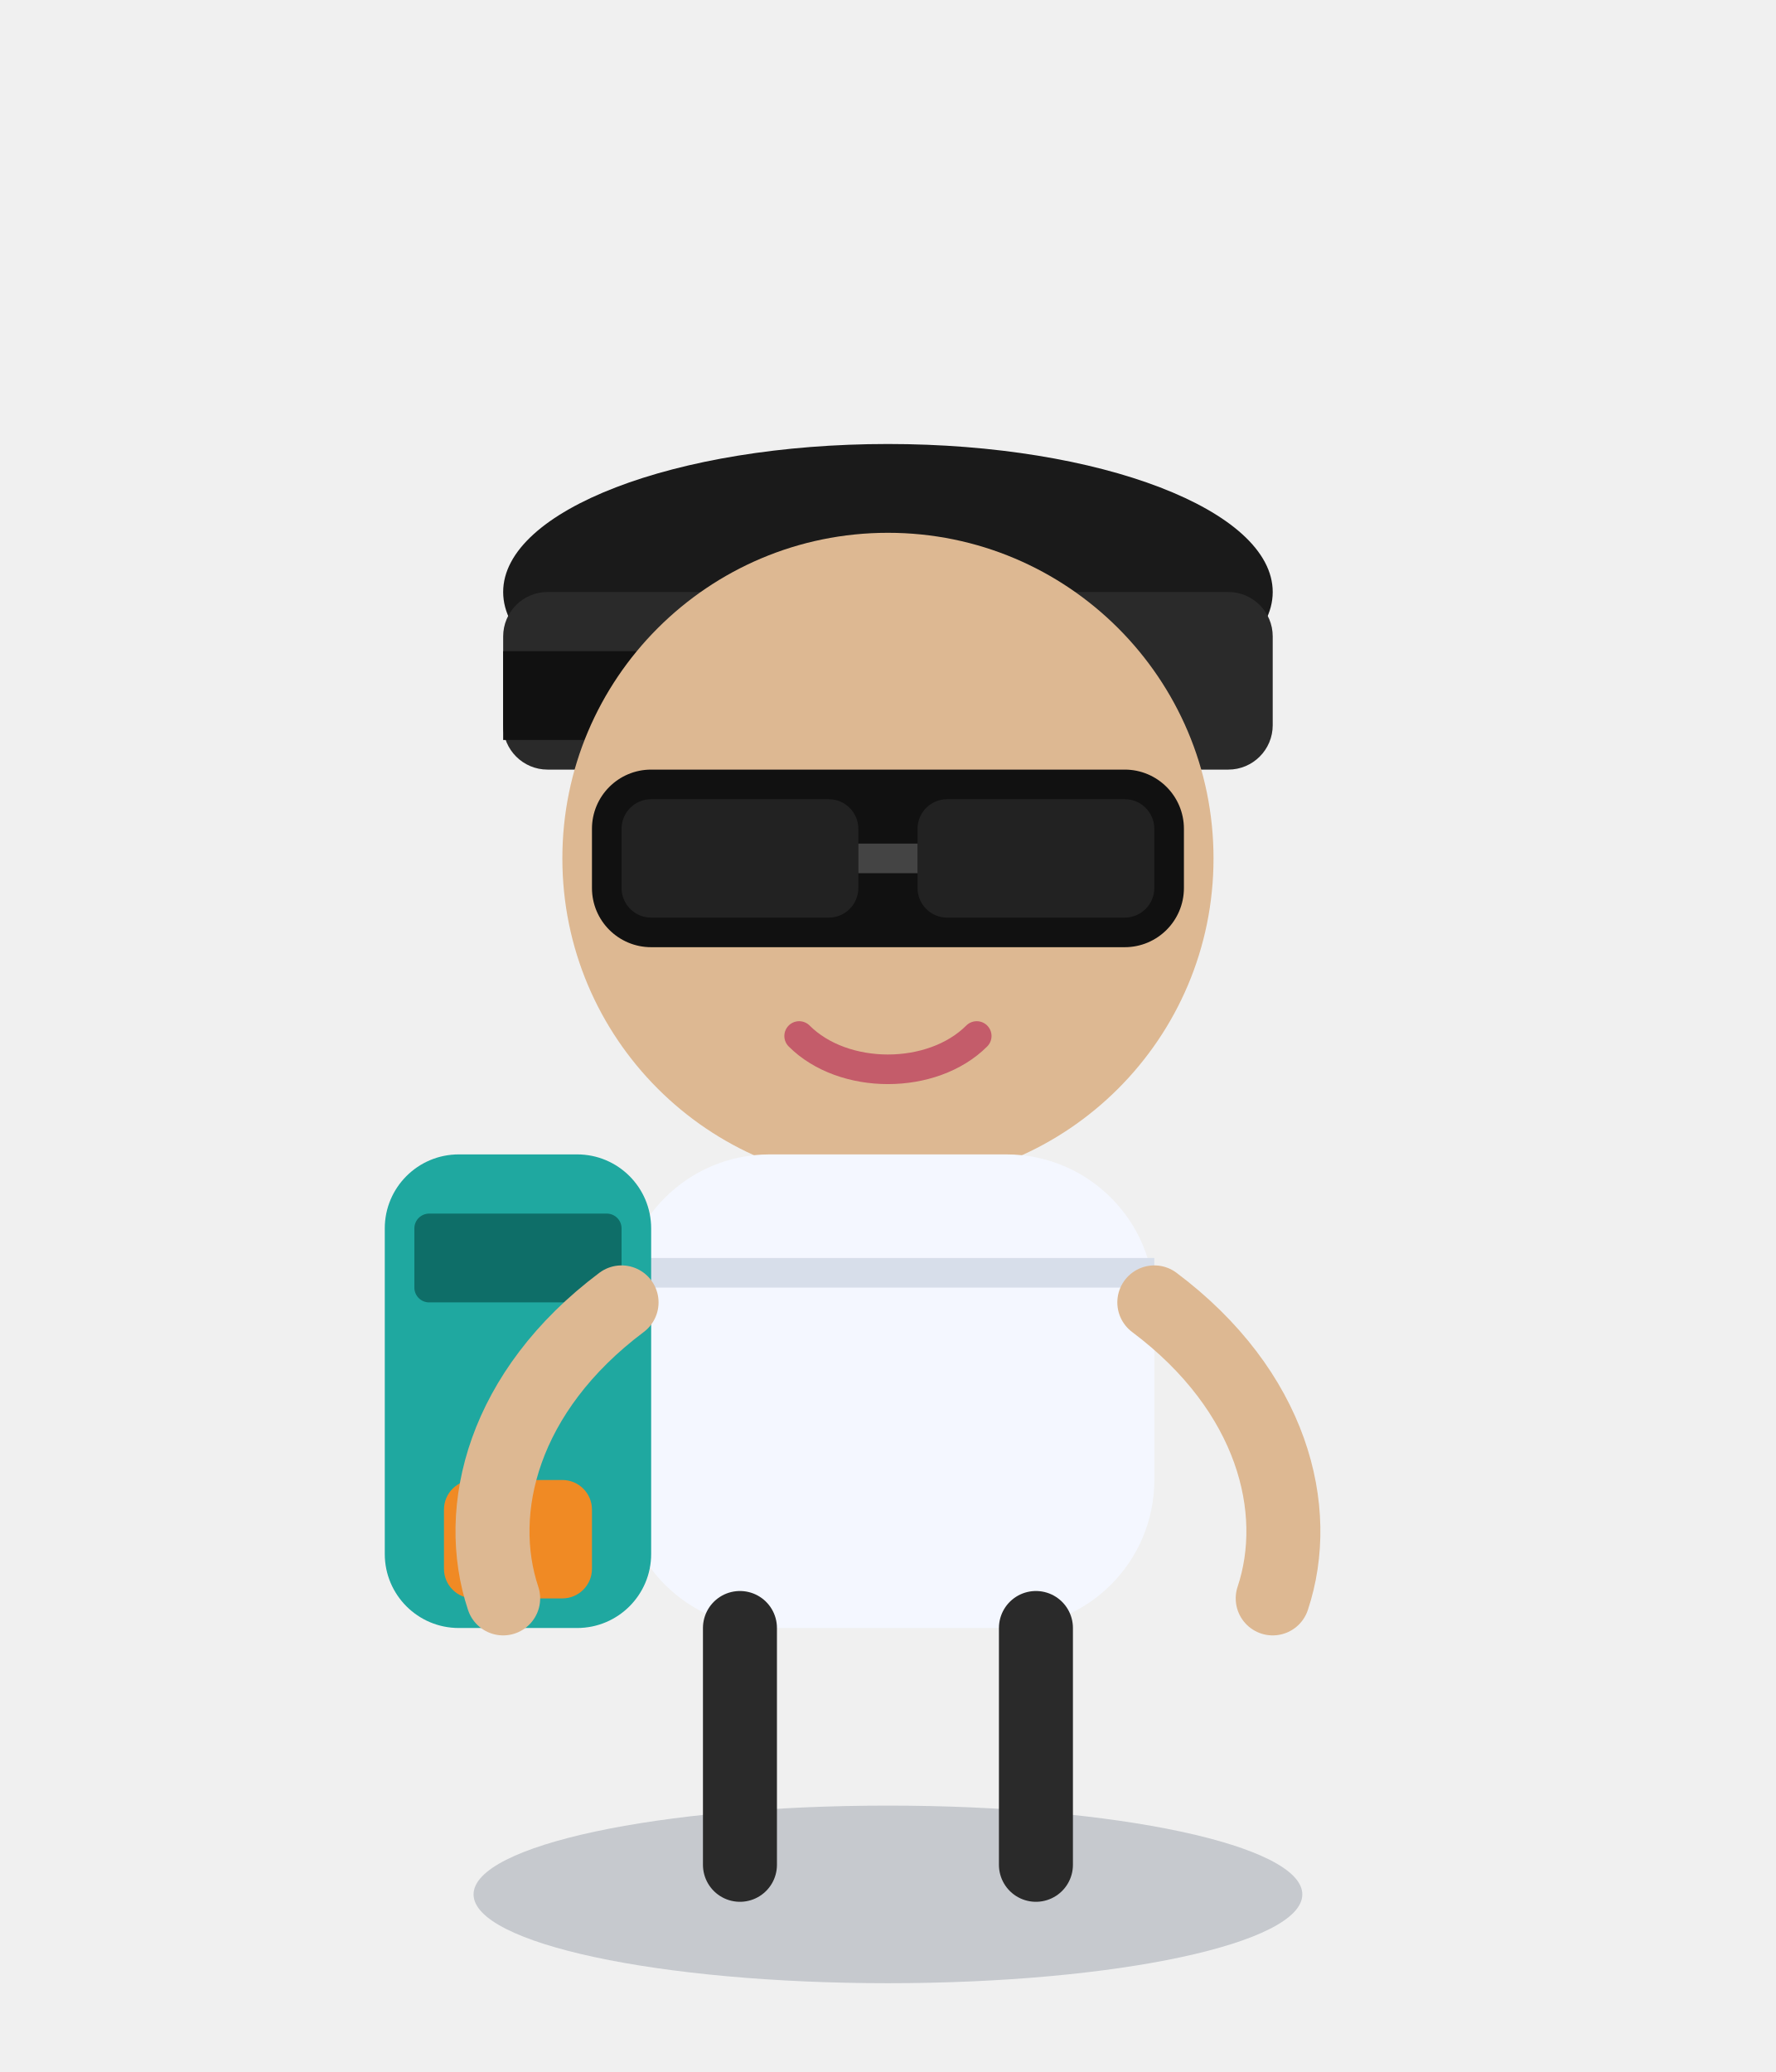
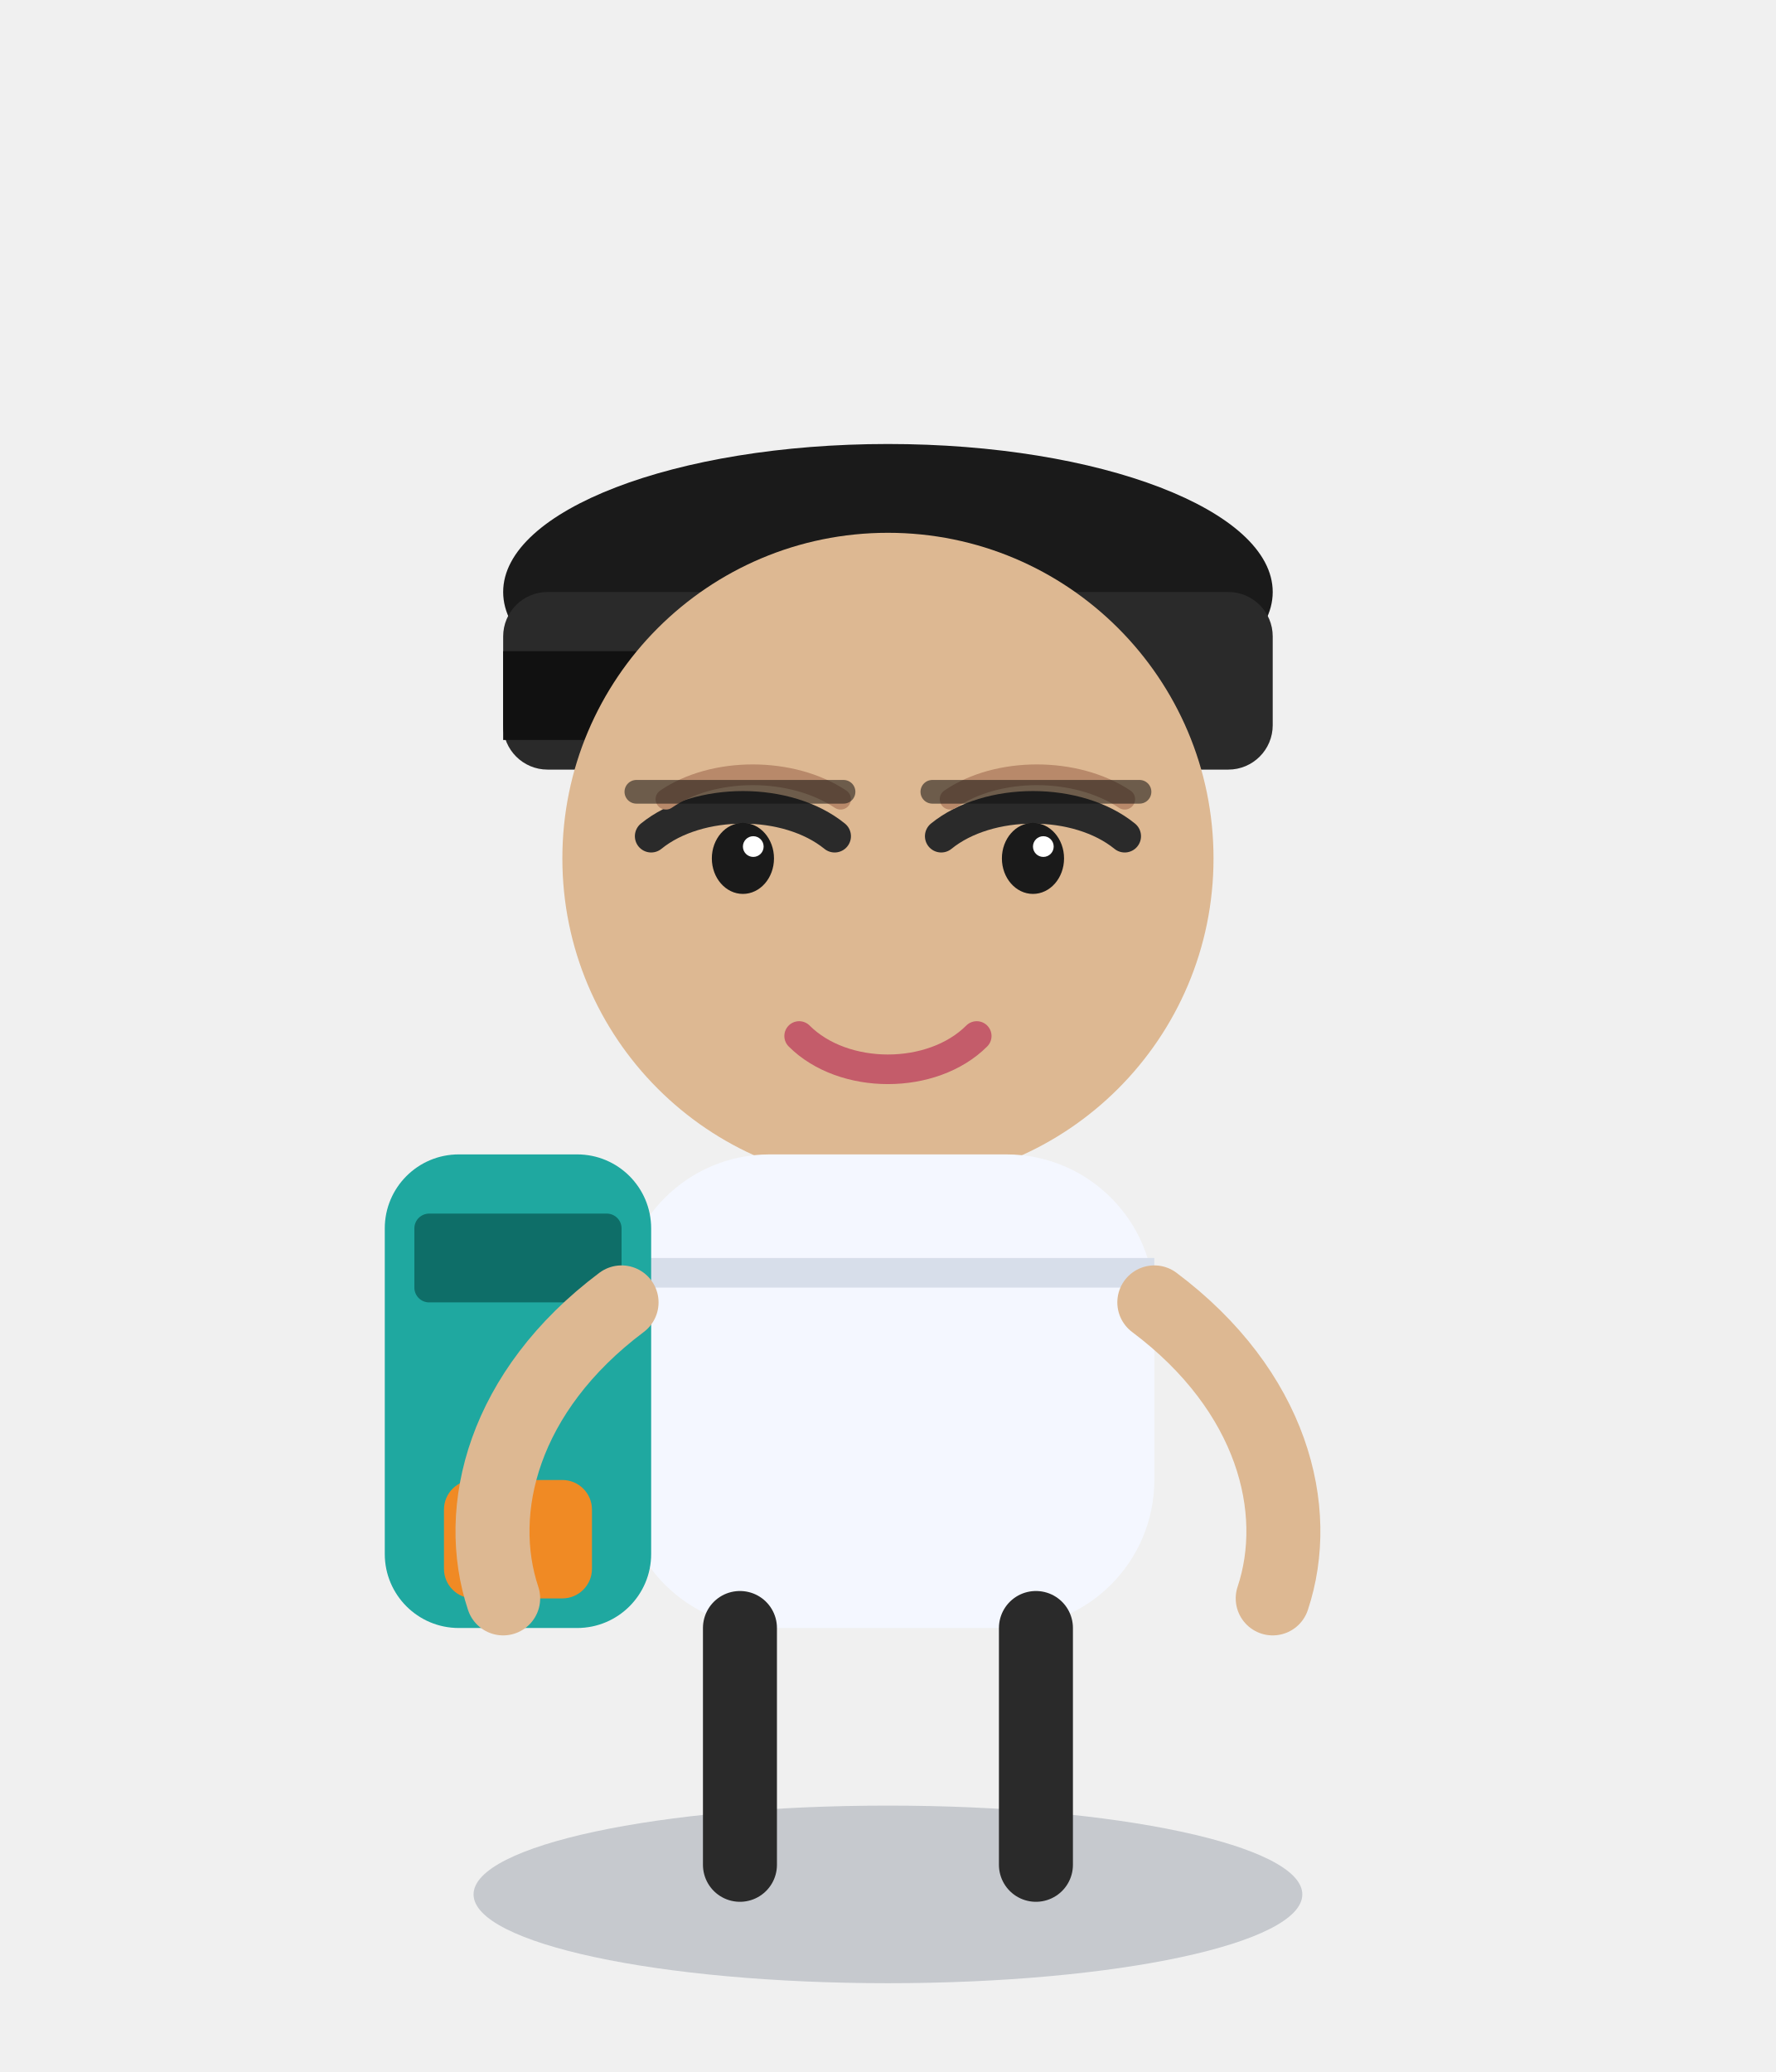
<svg xmlns="http://www.w3.org/2000/svg" viewBox="0 0 120 140" fill="none">
  <ellipse cx="60" cy="128" rx="28" ry="6" fill="#041833" opacity=".18" />
  <ellipse cx="60" cy="40" rx="26" ry="10" fill="#1A1A1A" />
  <rect x="34" y="40" width="52" height="12" rx="3" fill="#2A2A2A" />
  <rect x="34" y="44" width="18" height="6" fill="#111" />
  <circle cx="60" cy="58" r="22" fill="#DDB892" />
-   <rect x="40" y="52" width="40" height="12" rx="4" fill="#111" />
-   <rect x="42" y="54" width="16" height="8" rx="2" fill="#222" />
-   <rect x="62" y="54" width="16" height="8" rx="2" fill="#222" />
-   <path d="M58 58h4" stroke="#444" stroke-width="2" />
+   <path d="M44 56.5c3.2-2.6 9.2-2.6 12.4 0" stroke="#2A2A2A" stroke-width="2.2" stroke-linecap="round" fill="none" />
+   <path d="M63.6 56.5c3.2-2.6 9.2-2.6 12.4 0" stroke="#2A2A2A" stroke-width="2.2" stroke-linecap="round" fill="none" />
+   <ellipse cx="50.2" cy="58" rx="2.1" ry="2.4" fill="#1A1A1A" />
+   <ellipse cx="69.8" cy="58" rx="2.1" ry="2.4" fill="#1A1A1A" />
+   <circle cx="50.9" cy="57.2" r="0.7" fill="#FFF" />
+   <circle cx="70.5" cy="57.2" r="0.7" fill="#FFF" />
+   <path d="M45 54c3.2-2.2 8.5-2.2 11.8 0" stroke="#B8896A" stroke-width="1.4" stroke-linecap="round" />
+   <path d="M64.2 54c3.2-2.2 8.5-2.2 11.8 0" stroke="#B8896A" stroke-width="1.4" stroke-linecap="round" />
+   <path d="M43 53.5h14M63 53.5h14" stroke="#111" stroke-width="1.6" stroke-linecap="round" opacity=".55" />
  <path d="M54 70c3 3 9 3 12 0" stroke="#C45C6A" stroke-width="2" stroke-linecap="round" />
  <rect x="42" y="78" width="36" height="32" rx="10" fill="#F4F7FF" />
  <path d="M42 86h36" stroke="#D7DEEA" stroke-width="2" />
  <rect x="26" y="78" width="18" height="32" rx="5" fill="#1FA8A0" />
  <rect x="28" y="82" width="14" height="6" rx="1" fill="#0E6E68" />
  <rect x="30" y="100" width="10" height="8" rx="2" fill="#F08A24" />
  <path d="M42 88c-8 6-10 14-8 20" stroke="#DDB892" stroke-width="5" stroke-linecap="round" />
  <path d="M78 88c8 6 10 14 8 20" stroke="#DDB892" stroke-width="5" stroke-linecap="round" />
  <path d="M50 110v16M70 110v16" stroke="#2A2A2A" stroke-width="5" stroke-linecap="round" />
</svg>
